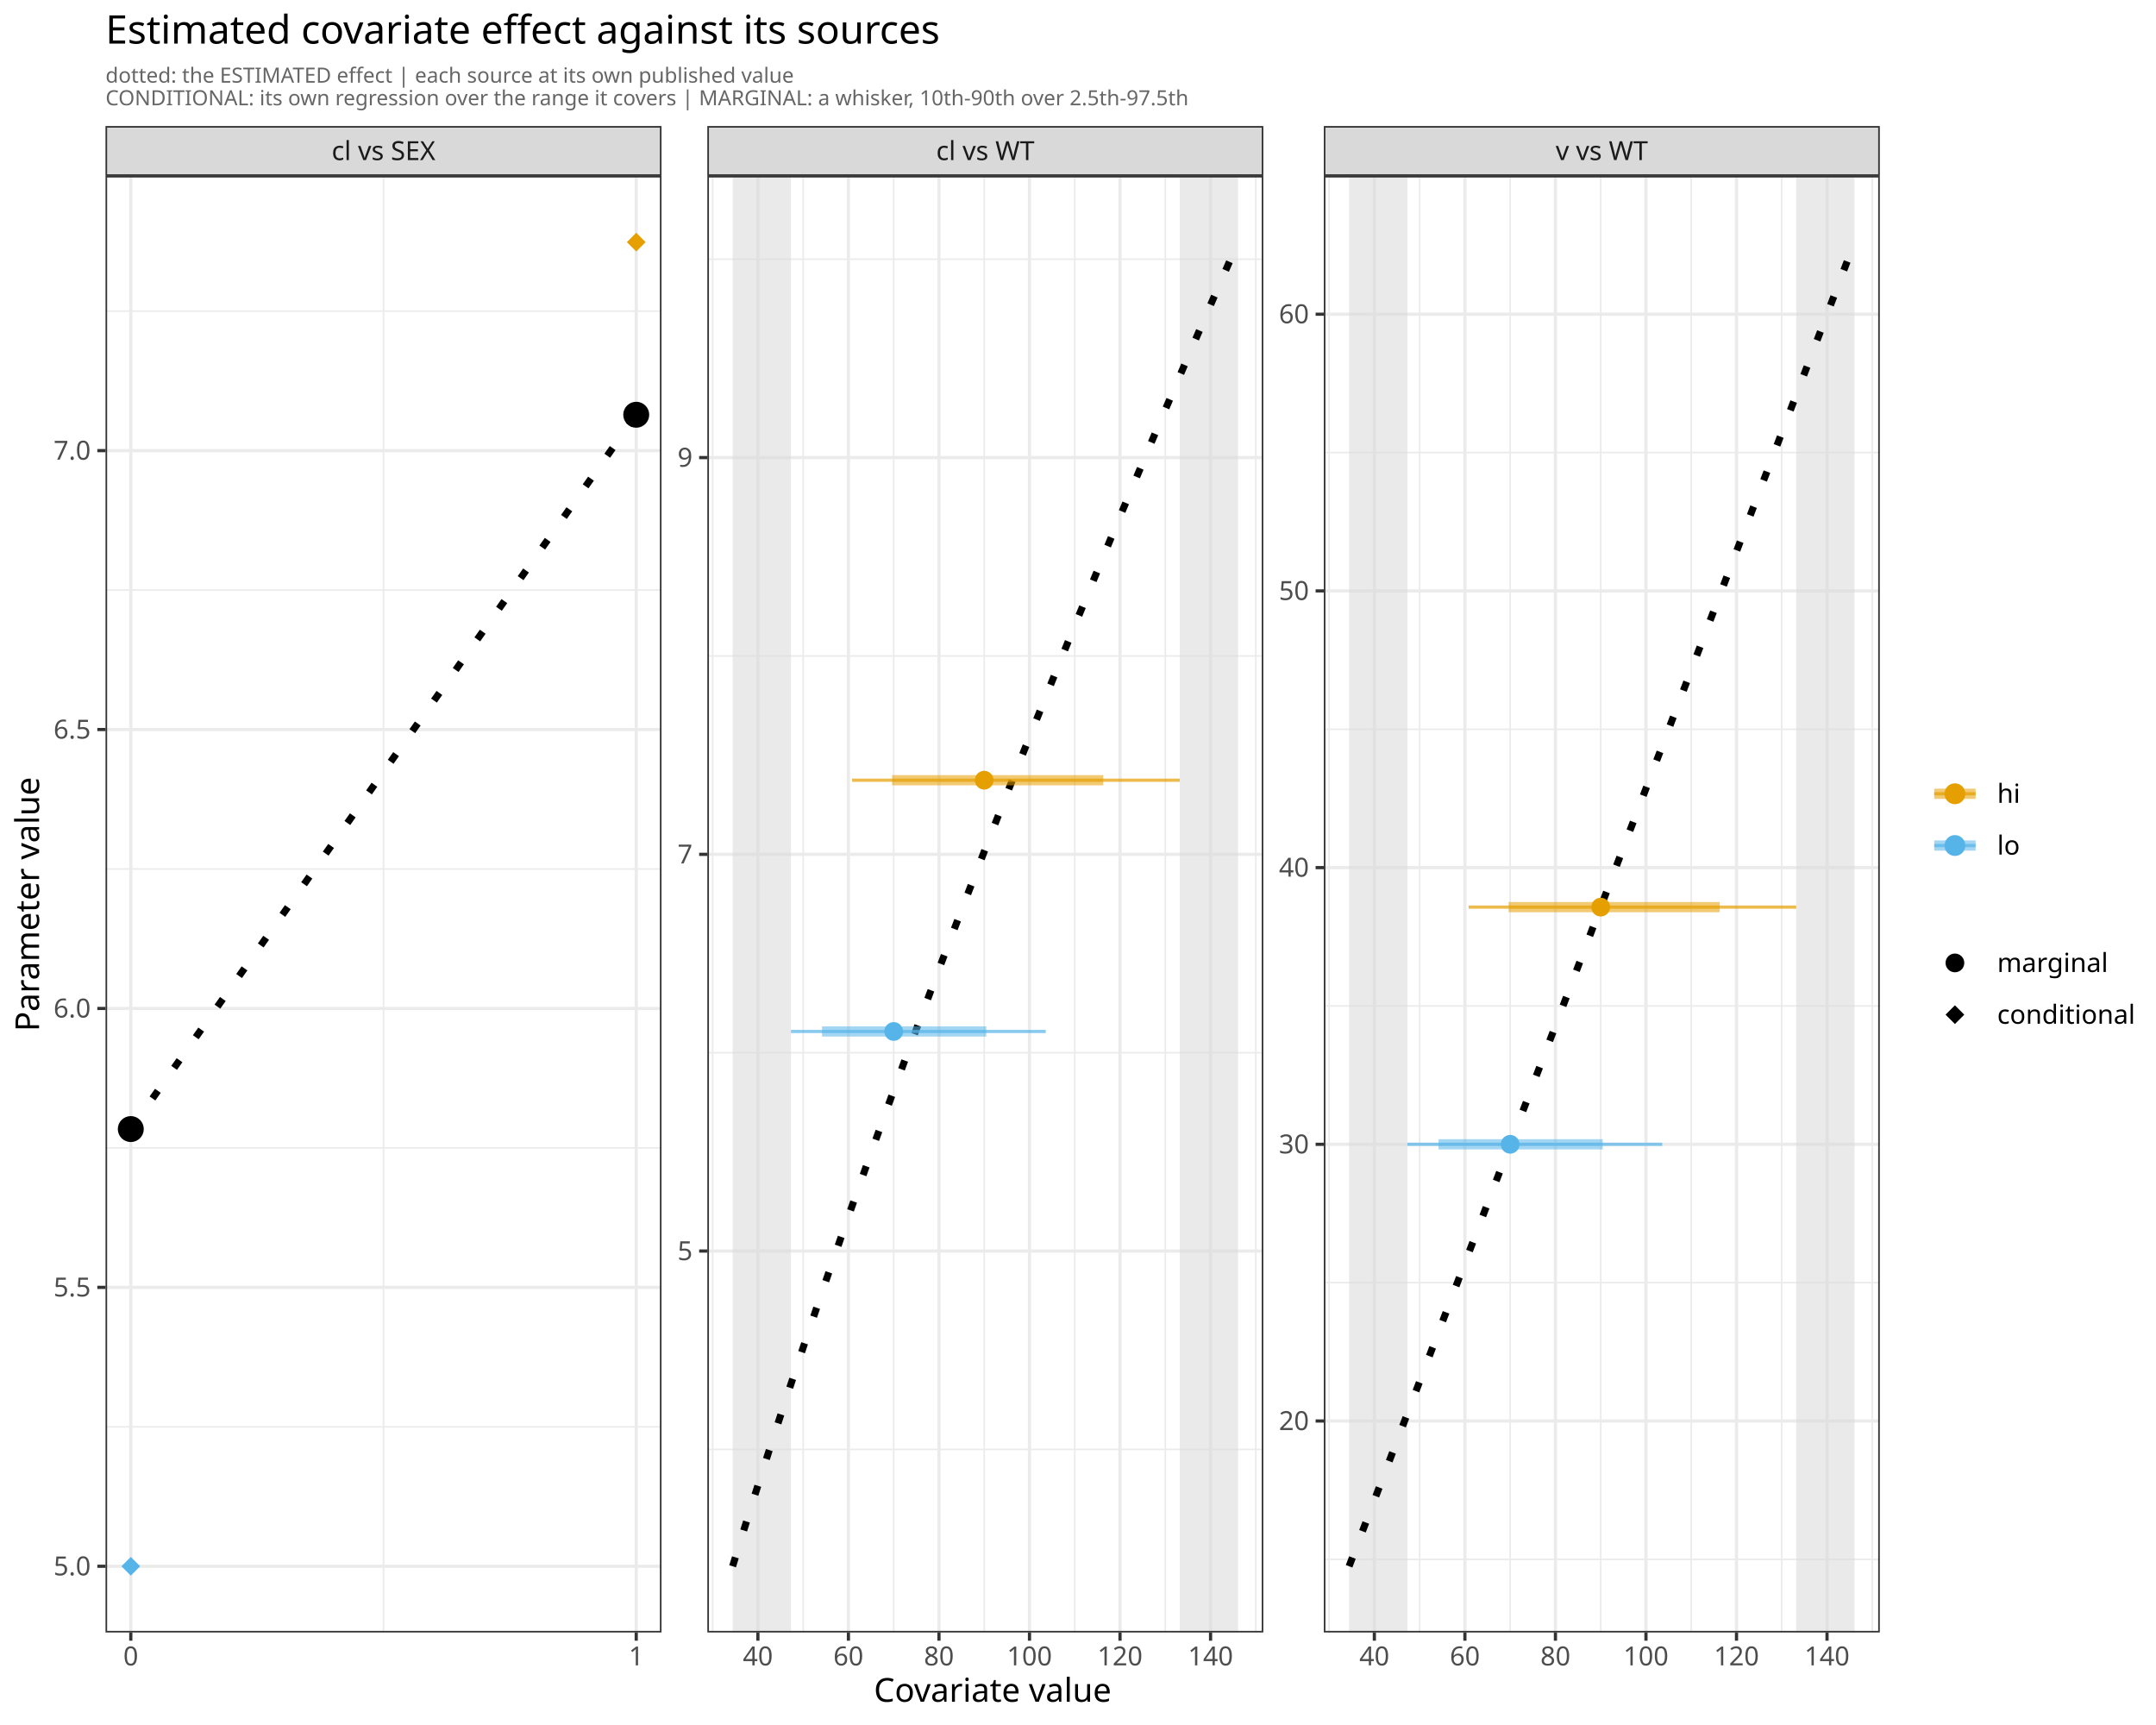
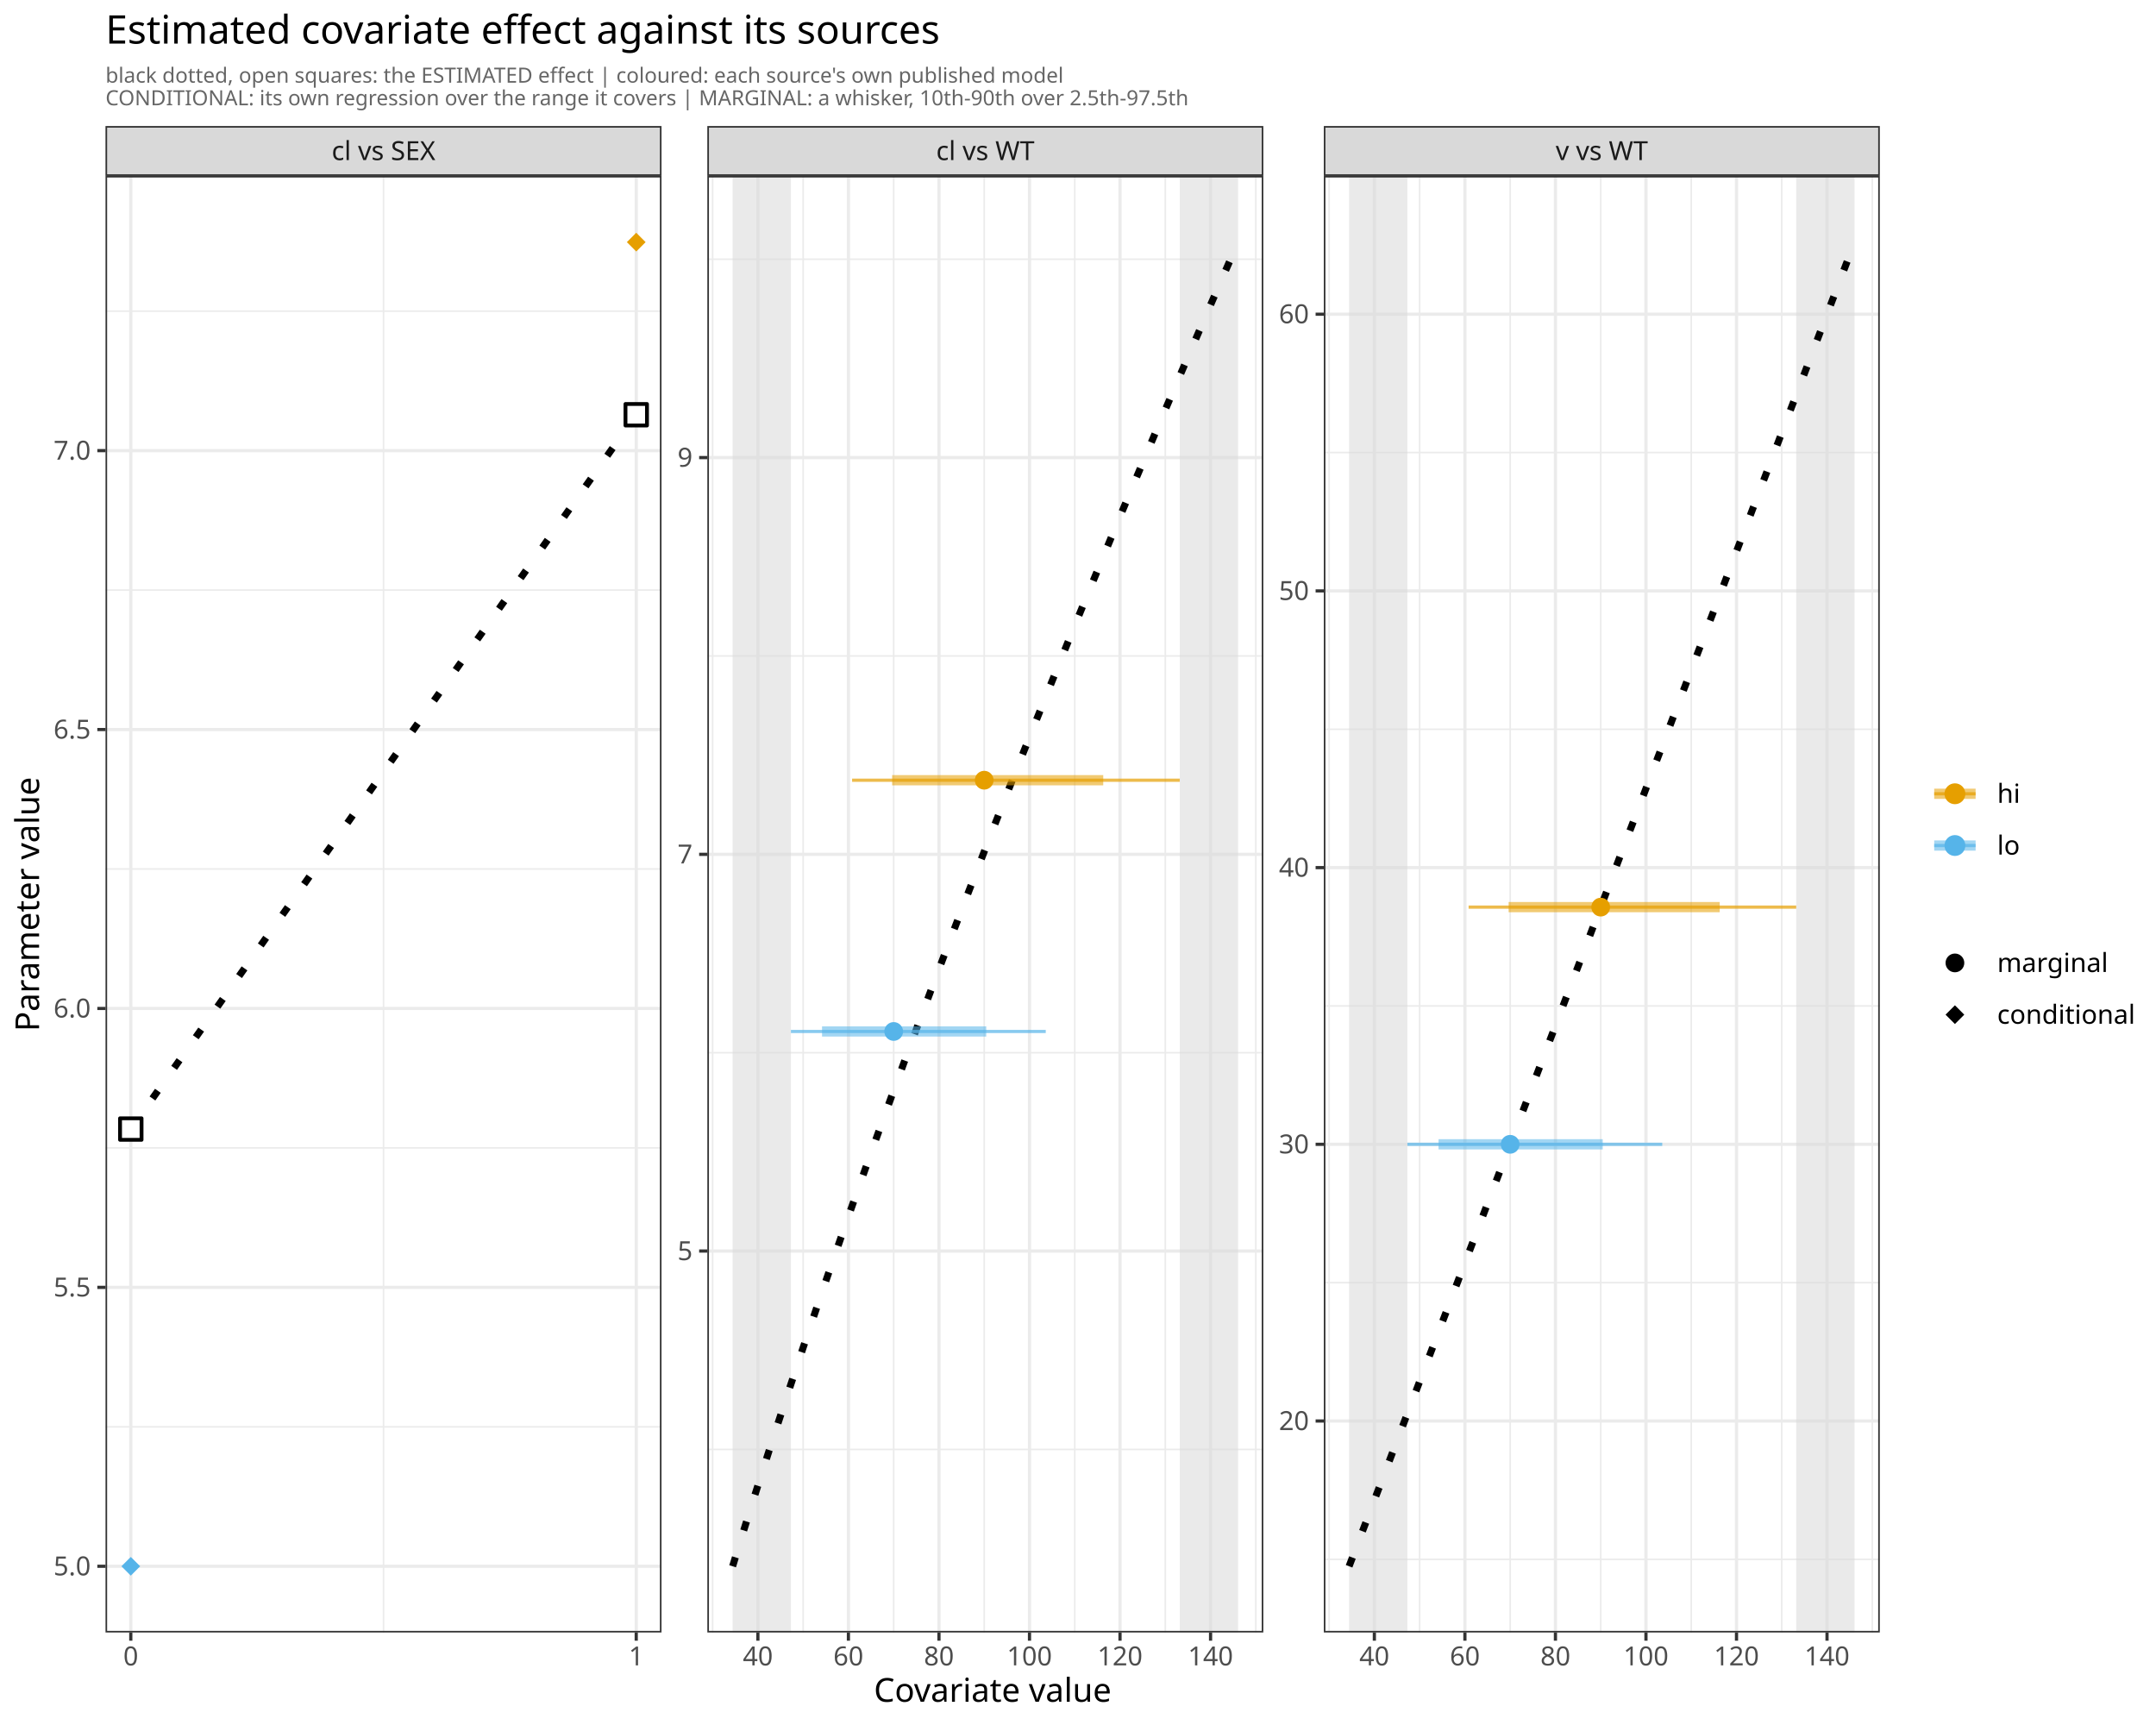
<svg xmlns="http://www.w3.org/2000/svg" class="svglite" data-engine-version="2.0" width="720.00pt" height="576.00pt" viewBox="0 0 720.00 576.00">
  <defs>
    <style type="text/css">
    .svglite line, .svglite polyline, .svglite polygon, .svglite path, .svglite rect, .svglite circle {
      fill: none;
      stroke: #000000;
      stroke-linecap: round;
      stroke-linejoin: round;
      stroke-miterlimit: 10.00;
    }
  </style>
  </defs>
  <rect width="100%" height="100%" style="stroke: none; fill: #FFFFFF;" />
  <defs>
    <clipPath id="cpMC4wMHw3MjAuMDB8MC4wMHw1NzYuMDA=">
      <rect x="0.00" y="0.00" width="720.00" height="576.00" />
    </clipPath>
  </defs>
  <g clip-path="url(#cpMC4wMHw3MjAuMDB8MC4wMHw1NzYuMDA=)">
    <rect x="0.00" y="0.00" width="720.00" height="576.00" style="stroke-width: 1.07; stroke: #FFFFFF; fill: #FFFFFF;" />
  </g>
  <defs>
    <clipPath id="cpMzUuMjR8MjIwLjkxfDU4Ljc0fDU0NS4xMQ==">
      <rect x="35.24" y="58.74" width="185.67" height="486.37" />
    </clipPath>
  </defs>
  <g clip-path="url(#cpMzUuMjR8MjIwLjkxfDU4Ljc0fDU0NS4xMQ==)">
    <rect x="35.24" y="58.74" width="185.67" height="486.37" style="stroke-width: 1.07; stroke: none; fill: #FFFFFF;" />
    <polyline points="35.24,476.44 220.91,476.44 " style="stroke-width: 0.53; stroke: #EBEBEB; stroke-linecap: butt;" />
    <polyline points="35.24,383.30 220.91,383.30 " style="stroke-width: 0.53; stroke: #EBEBEB; stroke-linecap: butt;" />
    <polyline points="35.24,290.17 220.91,290.17 " style="stroke-width: 0.53; stroke: #EBEBEB; stroke-linecap: butt;" />
    <polyline points="35.24,197.03 220.91,197.03 " style="stroke-width: 0.53; stroke: #EBEBEB; stroke-linecap: butt;" />
    <polyline points="35.24,103.90 220.91,103.90 " style="stroke-width: 0.53; stroke: #EBEBEB; stroke-linecap: butt;" />
    <polyline points="128.08,545.11 128.08,58.74 " style="stroke-width: 0.53; stroke: #EBEBEB; stroke-linecap: butt;" />
    <polyline points="35.24,523.00 220.91,523.00 " style="stroke-width: 1.07; stroke: #EBEBEB; stroke-linecap: butt;" />
    <polyline points="35.24,429.87 220.91,429.87 " style="stroke-width: 1.07; stroke: #EBEBEB; stroke-linecap: butt;" />
    <polyline points="35.24,336.74 220.91,336.74 " style="stroke-width: 1.07; stroke: #EBEBEB; stroke-linecap: butt;" />
    <polyline points="35.24,243.60 220.91,243.60 " style="stroke-width: 1.07; stroke: #EBEBEB; stroke-linecap: butt;" />
    <polyline points="35.24,150.47 220.91,150.47 " style="stroke-width: 1.07; stroke: #EBEBEB; stroke-linecap: butt;" />
    <polyline points="43.68,545.11 43.68,58.74 " style="stroke-width: 1.07; stroke: #EBEBEB; stroke-linecap: butt;" />
    <polyline points="212.47,545.11 212.47,58.74 " style="stroke-width: 1.07; stroke: #EBEBEB; stroke-linecap: butt;" />
    <polyline points="43.68,377.01 212.47,138.49 " style="stroke-width: 2.35; stroke-dasharray: 3.13,9.39; stroke-linecap: butt;" />
-     <circle cx="43.68" cy="377.01" r="3.98" style="stroke-width: 0.71; fill: #000000;" />
-     <circle cx="212.47" cy="138.49" r="3.98" style="stroke-width: 0.71; fill: #000000;" />
+     <rect x="40.09" y="373.42" width="7.18" height="7.18" style="stroke-width: 1.28; fill: #FFFFFF;" />
+     <rect x="208.88" y="134.90" width="7.18" height="7.18" style="stroke-width: 1.28; fill: #FFFFFF;" />
    <polygon points="209.34,80.85 212.47,77.72 215.60,80.85 212.47,83.98 " style="stroke-width: 0.71; stroke: none; fill: #E69F00;" />
    <polygon points="40.55,523.00 43.68,519.88 46.81,523.00 43.68,526.13 " style="stroke-width: 0.71; stroke: none; fill: #56B4E9;" />
    <rect x="35.24" y="58.74" width="185.67" height="486.37" style="stroke-width: 1.07; stroke: #333333;" />
  </g>
  <g clip-path="url(#cpMC4wMHw3MjAuMDB8MC4wMHw1NzYuMDA=)">
</g>
  <defs>
    <clipPath id="cpMjM2LjIyfDQyMS44OXw1OC43NHw1NDUuMTE=">
      <rect x="236.22" y="58.74" width="185.67" height="486.37" />
    </clipPath>
  </defs>
  <g clip-path="url(#cpMjM2LjIyfDQyMS44OXw1OC43NHw1NDUuMTE=)">
    <rect x="236.22" y="58.74" width="185.67" height="486.37" style="stroke-width: 1.07; stroke: none; fill: #FFFFFF;" />
    <polyline points="236.22,483.98 421.89,483.98 " style="stroke-width: 0.53; stroke: #EBEBEB; stroke-linecap: butt;" />
    <polyline points="236.22,351.51 421.89,351.51 " style="stroke-width: 0.53; stroke: #EBEBEB; stroke-linecap: butt;" />
    <polyline points="236.22,219.03 421.89,219.03 " style="stroke-width: 0.53; stroke: #EBEBEB; stroke-linecap: butt;" />
    <polyline points="236.22,86.56 421.89,86.56 " style="stroke-width: 0.53; stroke: #EBEBEB; stroke-linecap: butt;" />
    <polyline points="237.98,545.11 237.98,58.74 " style="stroke-width: 0.53; stroke: #EBEBEB; stroke-linecap: butt;" />
    <polyline points="268.22,545.11 268.22,58.74 " style="stroke-width: 0.53; stroke: #EBEBEB; stroke-linecap: butt;" />
    <polyline points="298.45,545.11 298.45,58.74 " style="stroke-width: 0.53; stroke: #EBEBEB; stroke-linecap: butt;" />
    <polyline points="328.68,545.11 328.68,58.74 " style="stroke-width: 0.53; stroke: #EBEBEB; stroke-linecap: butt;" />
    <polyline points="358.92,545.11 358.92,58.74 " style="stroke-width: 0.53; stroke: #EBEBEB; stroke-linecap: butt;" />
    <polyline points="389.15,545.11 389.15,58.74 " style="stroke-width: 0.53; stroke: #EBEBEB; stroke-linecap: butt;" />
    <polyline points="419.38,545.11 419.38,58.74 " style="stroke-width: 0.53; stroke: #EBEBEB; stroke-linecap: butt;" />
    <polyline points="236.22,417.74 421.89,417.74 " style="stroke-width: 1.07; stroke: #EBEBEB; stroke-linecap: butt;" />
    <polyline points="236.22,285.27 421.89,285.27 " style="stroke-width: 1.07; stroke: #EBEBEB; stroke-linecap: butt;" />
    <polyline points="236.22,152.80 421.89,152.80 " style="stroke-width: 1.07; stroke: #EBEBEB; stroke-linecap: butt;" />
    <polyline points="253.10,545.11 253.10,58.74 " style="stroke-width: 1.07; stroke: #EBEBEB; stroke-linecap: butt;" />
    <polyline points="283.33,545.11 283.33,58.74 " style="stroke-width: 1.07; stroke: #EBEBEB; stroke-linecap: butt;" />
    <polyline points="313.57,545.11 313.57,58.74 " style="stroke-width: 1.07; stroke: #EBEBEB; stroke-linecap: butt;" />
    <polyline points="343.80,545.11 343.80,58.74 " style="stroke-width: 1.07; stroke: #EBEBEB; stroke-linecap: butt;" />
    <polyline points="374.03,545.11 374.03,58.74 " style="stroke-width: 1.07; stroke: #EBEBEB; stroke-linecap: butt;" />
    <polyline points="404.27,545.11 404.27,58.74 " style="stroke-width: 1.07; stroke: #EBEBEB; stroke-linecap: butt;" />
    <rect x="244.66" y="58.74" width="19.48" height="486.37" style="stroke-width: 1.07; stroke: none; stroke-linecap: butt; stroke-linejoin: miter; fill: #D9D9D9; fill-opacity: 0.55;" />
    <rect x="393.98" y="58.74" width="19.48" height="486.37" style="stroke-width: 1.07; stroke: none; stroke-linecap: butt; stroke-linejoin: miter; fill: #D9D9D9; fill-opacity: 0.55;" />
    <polyline points="244.66,523.00 246.08,518.40 247.49,513.83 248.91,509.28 250.33,504.77 251.75,500.28 253.17,495.82 254.59,491.38 256.01,486.97 257.42,482.59 258.84,478.23 260.26,473.89 261.68,469.57 263.10,465.28 264.52,461.01 265.93,456.76 267.35,452.53 268.77,448.32 270.19,444.13 271.61,439.96 273.03,435.80 274.45,431.67 275.86,427.55 277.28,423.45 278.70,419.37 280.12,415.31 281.54,411.26 282.96,407.23 284.37,403.21 285.79,399.21 287.21,395.22 288.63,391.25 290.05,387.29 291.47,383.35 292.88,379.42 294.30,375.51 295.72,371.61 297.14,367.72 298.56,363.85 299.98,359.99 301.40,356.14 302.81,352.30 304.23,348.48 305.65,344.67 307.07,340.87 308.49,337.08 309.91,333.31 311.32,329.54 312.74,325.79 314.16,322.05 315.58,318.31 317.00,314.59 318.42,310.88 319.84,307.18 321.25,303.49 322.67,299.82 324.09,296.15 325.51,292.49 326.93,288.84 328.35,285.20 329.76,281.57 331.18,277.95 332.60,274.33 334.02,270.73 335.44,267.14 336.86,263.55 338.28,259.98 339.69,256.41 341.11,252.85 342.53,249.30 343.95,245.76 345.37,242.23 346.79,238.70 348.20,235.19 349.62,231.68 351.04,228.17 352.46,224.68 353.88,221.20 355.30,217.72 356.71,214.25 358.13,210.78 359.55,207.33 360.97,203.88 362.39,200.44 363.81,197.01 365.23,193.58 366.64,190.16 368.06,186.75 369.48,183.34 370.90,179.94 372.32,176.55 373.74,173.17 375.15,169.79 376.57,166.41 377.99,163.05 379.41,159.69 380.83,156.34 382.25,152.99 383.67,149.65 385.08,146.32 386.50,142.99 387.92,139.67 389.34,136.35 390.76,133.04 392.18,129.74 393.59,126.44 395.01,123.15 396.43,119.86 397.85,116.58 399.27,113.30 400.69,110.03 402.11,106.77 403.52,103.51 404.94,100.26 406.36,97.01 407.78,93.77 409.20,90.53 410.62,87.30 412.03,84.07 413.45,80.85 " style="stroke-width: 2.35; stroke-dasharray: 3.13,9.39; stroke-linecap: butt;" />
    <line x1="284.56" y1="260.52" x2="393.98" y2="260.52" style="stroke-width: 1.07; stroke: #E69F00; stroke-opacity: 0.70; stroke-linecap: butt;" />
    <line x1="264.13" y1="344.42" x2="349.23" y2="344.42" style="stroke-width: 1.07; stroke: #56B4E9; stroke-opacity: 0.70; stroke-linecap: butt;" />
    <line x1="297.92" y1="260.52" x2="368.43" y2="260.52" style="stroke-width: 3.41; stroke: #E69F00; stroke-opacity: 0.55; stroke-linecap: butt;" />
    <line x1="274.52" y1="344.42" x2="329.36" y2="344.42" style="stroke-width: 3.41; stroke: #56B4E9; stroke-opacity: 0.55; stroke-linecap: butt;" />
    <circle cx="328.68" cy="260.52" r="3.13" style="stroke-width: 0.71; stroke: none; fill: #E69F00;" />
    <circle cx="298.45" cy="344.42" r="3.13" style="stroke-width: 0.71; stroke: none; fill: #56B4E9;" />
    <rect x="236.22" y="58.74" width="185.67" height="486.37" style="stroke-width: 1.07; stroke: #333333;" />
  </g>
  <g clip-path="url(#cpMC4wMHw3MjAuMDB8MC4wMHw1NzYuMDA=)">
</g>
  <defs>
    <clipPath id="cpNDQyLjA5fDYyNy43N3w1OC43NHw1NDUuMTE=">
      <rect x="442.09" y="58.74" width="185.67" height="486.37" />
    </clipPath>
  </defs>
  <g clip-path="url(#cpNDQyLjA5fDYyNy43N3w1OC43NHw1NDUuMTE=)">
    <rect x="442.09" y="58.74" width="185.67" height="486.37" style="stroke-width: 1.07; stroke: none; fill: #FFFFFF;" />
    <polyline points="442.09,520.69 627.77,520.69 " style="stroke-width: 0.53; stroke: #EBEBEB; stroke-linecap: butt;" />
    <polyline points="442.09,428.30 627.77,428.30 " style="stroke-width: 0.53; stroke: #EBEBEB; stroke-linecap: butt;" />
    <polyline points="442.09,335.90 627.77,335.90 " style="stroke-width: 0.53; stroke: #EBEBEB; stroke-linecap: butt;" />
    <polyline points="442.09,243.51 627.77,243.51 " style="stroke-width: 0.53; stroke: #EBEBEB; stroke-linecap: butt;" />
    <polyline points="442.09,151.11 627.77,151.11 " style="stroke-width: 0.53; stroke: #EBEBEB; stroke-linecap: butt;" />
    <polyline points="443.86,545.11 443.86,58.74 " style="stroke-width: 0.53; stroke: #EBEBEB; stroke-linecap: butt;" />
    <polyline points="474.09,545.11 474.09,58.74 " style="stroke-width: 0.53; stroke: #EBEBEB; stroke-linecap: butt;" />
    <polyline points="504.32,545.11 504.32,58.74 " style="stroke-width: 0.53; stroke: #EBEBEB; stroke-linecap: butt;" />
    <polyline points="534.56,545.11 534.56,58.74 " style="stroke-width: 0.53; stroke: #EBEBEB; stroke-linecap: butt;" />
    <polyline points="564.79,545.11 564.79,58.74 " style="stroke-width: 0.53; stroke: #EBEBEB; stroke-linecap: butt;" />
    <polyline points="595.02,545.11 595.02,58.74 " style="stroke-width: 0.53; stroke: #EBEBEB; stroke-linecap: butt;" />
    <polyline points="625.26,545.11 625.26,58.74 " style="stroke-width: 0.53; stroke: #EBEBEB; stroke-linecap: butt;" />
    <polyline points="442.09,474.49 627.77,474.49 " style="stroke-width: 1.07; stroke: #EBEBEB; stroke-linecap: butt;" />
    <polyline points="442.09,382.10 627.77,382.10 " style="stroke-width: 1.07; stroke: #EBEBEB; stroke-linecap: butt;" />
    <polyline points="442.09,289.71 627.77,289.71 " style="stroke-width: 1.07; stroke: #EBEBEB; stroke-linecap: butt;" />
    <polyline points="442.09,197.31 627.77,197.31 " style="stroke-width: 1.07; stroke: #EBEBEB; stroke-linecap: butt;" />
    <polyline points="442.09,104.92 627.77,104.92 " style="stroke-width: 1.07; stroke: #EBEBEB; stroke-linecap: butt;" />
    <polyline points="458.97,545.11 458.97,58.74 " style="stroke-width: 1.07; stroke: #EBEBEB; stroke-linecap: butt;" />
    <polyline points="489.21,545.11 489.21,58.74 " style="stroke-width: 1.07; stroke: #EBEBEB; stroke-linecap: butt;" />
    <polyline points="519.44,545.11 519.44,58.74 " style="stroke-width: 1.07; stroke: #EBEBEB; stroke-linecap: butt;" />
    <polyline points="549.67,545.11 549.67,58.74 " style="stroke-width: 1.07; stroke: #EBEBEB; stroke-linecap: butt;" />
    <polyline points="579.91,545.11 579.91,58.74 " style="stroke-width: 1.07; stroke: #EBEBEB; stroke-linecap: butt;" />
    <polyline points="610.14,545.11 610.14,58.74 " style="stroke-width: 1.07; stroke: #EBEBEB; stroke-linecap: butt;" />
    <rect x="450.53" y="58.74" width="19.48" height="486.37" style="stroke-width: 1.07; stroke: none; stroke-linecap: butt; stroke-linejoin: miter; fill: #D9D9D9; fill-opacity: 0.55;" />
    <rect x="599.85" y="58.74" width="19.48" height="486.37" style="stroke-width: 1.07; stroke: none; stroke-linecap: butt; stroke-linejoin: miter; fill: #D9D9D9; fill-opacity: 0.55;" />
    <polyline points="450.53,523.00 451.95,519.29 453.37,515.57 454.79,511.86 456.21,508.14 457.62,504.43 459.04,500.71 460.46,497.00 461.88,493.28 463.30,489.56 464.72,485.85 466.14,482.13 467.55,478.42 468.97,474.70 470.39,470.99 471.81,467.27 473.23,463.56 474.65,459.84 476.06,456.12 477.48,452.41 478.90,448.69 480.32,444.98 481.74,441.26 483.16,437.55 484.58,433.83 485.99,430.12 487.41,426.40 488.83,422.68 490.25,418.97 491.67,415.25 493.09,411.54 494.50,407.82 495.92,404.11 497.34,400.39 498.76,396.68 500.18,392.96 501.60,389.24 503.01,385.53 504.43,381.81 505.85,378.10 507.27,374.38 508.69,370.67 510.11,366.95 511.53,363.24 512.94,359.52 514.36,355.80 515.78,352.09 517.20,348.37 518.62,344.66 520.04,340.94 521.45,337.23 522.87,333.51 524.29,329.79 525.71,326.08 527.13,322.36 528.55,318.65 529.97,314.93 531.38,311.22 532.80,307.50 534.22,303.79 535.64,300.07 537.06,296.35 538.48,292.64 539.89,288.92 541.31,285.21 542.73,281.49 544.15,277.78 545.57,274.06 546.99,270.35 548.41,266.63 549.82,262.91 551.24,259.20 552.66,255.48 554.08,251.77 555.50,248.05 556.92,244.34 558.33,240.62 559.75,236.91 561.17,233.19 562.59,229.47 564.01,225.76 565.43,222.04 566.84,218.33 568.26,214.61 569.68,210.90 571.10,207.18 572.52,203.47 573.94,199.75 575.36,196.03 576.77,192.32 578.19,188.60 579.61,184.89 581.03,181.17 582.45,177.46 583.87,173.74 585.28,170.03 586.70,166.31 588.12,162.59 589.54,158.88 590.96,155.16 592.38,151.45 593.80,147.73 595.21,144.02 596.63,140.30 598.05,136.58 599.47,132.87 600.89,129.15 602.31,125.44 603.72,121.72 605.14,118.01 606.56,114.29 607.98,110.58 609.40,106.86 610.82,103.14 612.24,99.43 613.65,95.71 615.07,92.00 616.49,88.28 617.91,84.57 619.33,80.85 " style="stroke-width: 2.35; stroke-dasharray: 3.13,9.39; stroke-linecap: butt;" />
    <line x1="490.44" y1="302.90" x2="599.85" y2="302.90" style="stroke-width: 1.07; stroke: #E69F00; stroke-opacity: 0.70; stroke-linecap: butt;" />
    <line x1="470.01" y1="382.10" x2="555.11" y2="382.10" style="stroke-width: 1.07; stroke: #56B4E9; stroke-opacity: 0.70; stroke-linecap: butt;" />
    <line x1="503.80" y1="302.90" x2="574.30" y2="302.90" style="stroke-width: 3.41; stroke: #E69F00; stroke-opacity: 0.55; stroke-linecap: butt;" />
    <line x1="480.40" y1="382.10" x2="535.24" y2="382.10" style="stroke-width: 3.41; stroke: #56B4E9; stroke-opacity: 0.55; stroke-linecap: butt;" />
    <circle cx="534.56" cy="302.90" r="3.13" style="stroke-width: 0.71; stroke: none; fill: #E69F00;" />
    <circle cx="504.32" cy="382.10" r="3.13" style="stroke-width: 0.71; stroke: none; fill: #56B4E9;" />
    <rect x="442.09" y="58.74" width="185.67" height="486.37" style="stroke-width: 1.07; stroke: #333333;" />
  </g>
  <g clip-path="url(#cpMC4wMHw3MjAuMDB8MC4wMHw1NzYuMDA=)">
</g>
  <defs>
    <clipPath id="cpMzUuMjR8MjIwLjkxfDQyLjA5fDU4Ljc0">
      <rect x="35.24" y="42.09" width="185.67" height="16.65" />
    </clipPath>
  </defs>
  <g clip-path="url(#cpMzUuMjR8MjIwLjkxfDQyLjA5fDU4Ljc0)">
    <rect x="35.24" y="42.09" width="185.67" height="16.65" style="stroke-width: 1.07; stroke: #333333; fill: #D9D9D9;" />
    <text x="128.08" y="53.45" text-anchor="middle" style="font-size: 8.80px; fill: #1A1A1A; font-family: sans;" textLength="42.56px" lengthAdjust="spacingAndGlyphs">cl  vs  SEX</text>
  </g>
  <g clip-path="url(#cpMC4wMHw3MjAuMDB8MC4wMHw1NzYuMDA=)">
</g>
  <defs>
    <clipPath id="cpMjM2LjIyfDQyMS44OXw0Mi4wOXw1OC43NA==">
      <rect x="236.22" y="42.09" width="185.67" height="16.65" />
    </clipPath>
  </defs>
  <g clip-path="url(#cpMjM2LjIyfDQyMS44OXw0Mi4wOXw1OC43NA==)">
    <rect x="236.22" y="42.09" width="185.67" height="16.65" style="stroke-width: 1.07; stroke: #333333; fill: #D9D9D9;" />
    <text x="329.06" y="53.45" text-anchor="middle" style="font-size: 8.80px; fill: #1A1A1A; font-family: sans;" textLength="38.62px" lengthAdjust="spacingAndGlyphs">cl  vs  WT</text>
  </g>
  <g clip-path="url(#cpMC4wMHw3MjAuMDB8MC4wMHw1NzYuMDA=)">
</g>
  <defs>
    <clipPath id="cpNDQyLjA5fDYyNy43N3w0Mi4wOXw1OC43NA==">
      <rect x="442.09" y="42.09" width="185.67" height="16.65" />
    </clipPath>
  </defs>
  <g clip-path="url(#cpNDQyLjA5fDYyNy43N3w0Mi4wOXw1OC43NA==)">
    <rect x="442.09" y="42.09" width="185.67" height="16.65" style="stroke-width: 1.07; stroke: #333333; fill: #D9D9D9;" />
    <text x="534.93" y="53.45" text-anchor="middle" style="font-size: 8.80px; fill: #1A1A1A; font-family: sans;" textLength="36.67px" lengthAdjust="spacingAndGlyphs">v  vs  WT</text>
  </g>
  <g clip-path="url(#cpMC4wMHw3MjAuMDB8MC4wMHw1NzYuMDA=)">
    <polyline points="43.68,547.85 43.68,545.11 " style="stroke-width: 1.07; stroke: #333333; stroke-linecap: butt;" />
    <polyline points="212.47,547.85 212.47,545.11 " style="stroke-width: 1.07; stroke: #333333; stroke-linecap: butt;" />
    <text x="43.68" y="556.10" text-anchor="middle" style="font-size: 8.80px; fill: #4D4D4D; font-family: sans;" textLength="4.89px" lengthAdjust="spacingAndGlyphs">0</text>
    <text x="212.47" y="556.10" text-anchor="middle" style="font-size: 8.80px; fill: #4D4D4D; font-family: sans;" textLength="4.89px" lengthAdjust="spacingAndGlyphs">1</text>
    <polyline points="253.10,547.85 253.10,545.11 " style="stroke-width: 1.07; stroke: #333333; stroke-linecap: butt;" />
    <polyline points="283.33,547.85 283.33,545.11 " style="stroke-width: 1.07; stroke: #333333; stroke-linecap: butt;" />
    <polyline points="313.57,547.85 313.57,545.11 " style="stroke-width: 1.07; stroke: #333333; stroke-linecap: butt;" />
    <polyline points="343.80,547.85 343.80,545.11 " style="stroke-width: 1.07; stroke: #333333; stroke-linecap: butt;" />
    <polyline points="374.03,547.85 374.03,545.11 " style="stroke-width: 1.07; stroke: #333333; stroke-linecap: butt;" />
    <polyline points="404.27,547.85 404.27,545.11 " style="stroke-width: 1.07; stroke: #333333; stroke-linecap: butt;" />
    <text x="253.10" y="556.10" text-anchor="middle" style="font-size: 8.80px; fill: #4D4D4D; font-family: sans;" textLength="9.79px" lengthAdjust="spacingAndGlyphs">40</text>
    <text x="283.33" y="556.10" text-anchor="middle" style="font-size: 8.80px; fill: #4D4D4D; font-family: sans;" textLength="9.79px" lengthAdjust="spacingAndGlyphs">60</text>
    <text x="313.57" y="556.10" text-anchor="middle" style="font-size: 8.80px; fill: #4D4D4D; font-family: sans;" textLength="9.79px" lengthAdjust="spacingAndGlyphs">80</text>
    <text x="343.80" y="556.10" text-anchor="middle" style="font-size: 8.80px; fill: #4D4D4D; font-family: sans;" textLength="14.68px" lengthAdjust="spacingAndGlyphs">100</text>
    <text x="374.03" y="556.10" text-anchor="middle" style="font-size: 8.80px; fill: #4D4D4D; font-family: sans;" textLength="14.68px" lengthAdjust="spacingAndGlyphs">120</text>
    <text x="404.27" y="556.10" text-anchor="middle" style="font-size: 8.80px; fill: #4D4D4D; font-family: sans;" textLength="14.68px" lengthAdjust="spacingAndGlyphs">140</text>
    <polyline points="458.97,547.85 458.97,545.11 " style="stroke-width: 1.07; stroke: #333333; stroke-linecap: butt;" />
    <polyline points="489.21,547.85 489.21,545.11 " style="stroke-width: 1.07; stroke: #333333; stroke-linecap: butt;" />
    <polyline points="519.44,547.85 519.44,545.11 " style="stroke-width: 1.07; stroke: #333333; stroke-linecap: butt;" />
    <polyline points="549.67,547.85 549.67,545.11 " style="stroke-width: 1.07; stroke: #333333; stroke-linecap: butt;" />
    <polyline points="579.91,547.85 579.91,545.11 " style="stroke-width: 1.07; stroke: #333333; stroke-linecap: butt;" />
    <polyline points="610.14,547.85 610.14,545.11 " style="stroke-width: 1.07; stroke: #333333; stroke-linecap: butt;" />
    <text x="458.97" y="556.10" text-anchor="middle" style="font-size: 8.80px; fill: #4D4D4D; font-family: sans;" textLength="9.79px" lengthAdjust="spacingAndGlyphs">40</text>
    <text x="489.21" y="556.10" text-anchor="middle" style="font-size: 8.80px; fill: #4D4D4D; font-family: sans;" textLength="9.79px" lengthAdjust="spacingAndGlyphs">60</text>
    <text x="519.44" y="556.10" text-anchor="middle" style="font-size: 8.80px; fill: #4D4D4D; font-family: sans;" textLength="9.79px" lengthAdjust="spacingAndGlyphs">80</text>
    <text x="549.67" y="556.10" text-anchor="middle" style="font-size: 8.80px; fill: #4D4D4D; font-family: sans;" textLength="14.68px" lengthAdjust="spacingAndGlyphs">100</text>
    <text x="579.91" y="556.10" text-anchor="middle" style="font-size: 8.80px; fill: #4D4D4D; font-family: sans;" textLength="14.68px" lengthAdjust="spacingAndGlyphs">120</text>
    <text x="610.14" y="556.10" text-anchor="middle" style="font-size: 8.80px; fill: #4D4D4D; font-family: sans;" textLength="14.68px" lengthAdjust="spacingAndGlyphs">140</text>
    <text x="437.16" y="477.52" text-anchor="end" style="font-size: 8.80px; fill: #4D4D4D; font-family: sans;" textLength="9.79px" lengthAdjust="spacingAndGlyphs">20</text>
    <text x="437.16" y="385.13" text-anchor="end" style="font-size: 8.80px; fill: #4D4D4D; font-family: sans;" textLength="9.79px" lengthAdjust="spacingAndGlyphs">30</text>
    <text x="437.16" y="292.73" text-anchor="end" style="font-size: 8.80px; fill: #4D4D4D; font-family: sans;" textLength="9.79px" lengthAdjust="spacingAndGlyphs">40</text>
    <text x="437.16" y="200.34" text-anchor="end" style="font-size: 8.80px; fill: #4D4D4D; font-family: sans;" textLength="9.79px" lengthAdjust="spacingAndGlyphs">50</text>
    <text x="437.16" y="107.94" text-anchor="end" style="font-size: 8.80px; fill: #4D4D4D; font-family: sans;" textLength="9.79px" lengthAdjust="spacingAndGlyphs">60</text>
    <polyline points="439.35,474.49 442.09,474.49 " style="stroke-width: 1.07; stroke: #333333; stroke-linecap: butt;" />
    <polyline points="439.35,382.10 442.09,382.10 " style="stroke-width: 1.07; stroke: #333333; stroke-linecap: butt;" />
    <polyline points="439.35,289.71 442.09,289.71 " style="stroke-width: 1.07; stroke: #333333; stroke-linecap: butt;" />
    <polyline points="439.35,197.31 442.09,197.31 " style="stroke-width: 1.07; stroke: #333333; stroke-linecap: butt;" />
    <polyline points="439.35,104.92 442.09,104.92 " style="stroke-width: 1.07; stroke: #333333; stroke-linecap: butt;" />
    <text x="231.29" y="420.77" text-anchor="end" style="font-size: 8.80px; fill: #4D4D4D; font-family: sans;" textLength="4.89px" lengthAdjust="spacingAndGlyphs">5</text>
    <text x="231.29" y="288.30" text-anchor="end" style="font-size: 8.80px; fill: #4D4D4D; font-family: sans;" textLength="4.89px" lengthAdjust="spacingAndGlyphs">7</text>
    <text x="231.29" y="155.83" text-anchor="end" style="font-size: 8.80px; fill: #4D4D4D; font-family: sans;" textLength="4.89px" lengthAdjust="spacingAndGlyphs">9</text>
    <polyline points="233.48,417.74 236.22,417.74 " style="stroke-width: 1.07; stroke: #333333; stroke-linecap: butt;" />
    <polyline points="233.48,285.27 236.22,285.27 " style="stroke-width: 1.07; stroke: #333333; stroke-linecap: butt;" />
    <polyline points="233.48,152.80 236.22,152.80 " style="stroke-width: 1.07; stroke: #333333; stroke-linecap: butt;" />
    <text x="30.31" y="526.03" text-anchor="end" style="font-size: 8.80px; fill: #4D4D4D; font-family: sans;" textLength="12.23px" lengthAdjust="spacingAndGlyphs">5.0</text>
    <text x="30.31" y="432.90" text-anchor="end" style="font-size: 8.80px; fill: #4D4D4D; font-family: sans;" textLength="12.23px" lengthAdjust="spacingAndGlyphs">5.5</text>
    <text x="30.31" y="339.76" text-anchor="end" style="font-size: 8.80px; fill: #4D4D4D; font-family: sans;" textLength="12.23px" lengthAdjust="spacingAndGlyphs">6.0</text>
    <text x="30.31" y="246.63" text-anchor="end" style="font-size: 8.80px; fill: #4D4D4D; font-family: sans;" textLength="12.23px" lengthAdjust="spacingAndGlyphs">6.5</text>
    <text x="30.31" y="153.49" text-anchor="end" style="font-size: 8.80px; fill: #4D4D4D; font-family: sans;" textLength="12.23px" lengthAdjust="spacingAndGlyphs">7.0</text>
    <polyline points="32.50,523.00 35.24,523.00 " style="stroke-width: 1.07; stroke: #333333; stroke-linecap: butt;" />
    <polyline points="32.50,429.87 35.24,429.87 " style="stroke-width: 1.07; stroke: #333333; stroke-linecap: butt;" />
    <polyline points="32.50,336.74 35.24,336.74 " style="stroke-width: 1.07; stroke: #333333; stroke-linecap: butt;" />
    <polyline points="32.50,243.60 35.24,243.60 " style="stroke-width: 1.07; stroke: #333333; stroke-linecap: butt;" />
    <polyline points="32.50,150.47 35.24,150.47 " style="stroke-width: 1.07; stroke: #333333; stroke-linecap: butt;" />
    <text x="331.50" y="568.24" text-anchor="middle" style="font-size: 11.00px; font-family: sans;" textLength="76.44px" lengthAdjust="spacingAndGlyphs">Covariate value</text>
    <text transform="translate(13.05,301.93) rotate(-90)" text-anchor="middle" style="font-size: 11.00px; font-family: sans;" textLength="80.72px" lengthAdjust="spacingAndGlyphs">Parameter value</text>
    <rect x="638.73" y="250.93" width="40.57" height="45.52" style="stroke-width: 1.07; stroke: none; fill: #FFFFFF;" />
    <rect x="644.21" y="256.41" width="17.28" height="17.28" style="stroke-width: 1.07; stroke: none; fill: #FFFFFF;" />
    <line x1="645.93" y1="265.05" x2="659.76" y2="265.05" style="stroke-width: 1.07; stroke: #E69F00; stroke-opacity: 0.70; stroke-linecap: butt;" />
    <line x1="645.93" y1="265.05" x2="659.76" y2="265.05" style="stroke-width: 3.41; stroke: #E69F00; stroke-opacity: 0.55; stroke-linecap: butt;" />
    <circle cx="652.85" cy="265.05" r="3.13" style="stroke-width: 0.71; stroke: #E69F00; fill: #E69F00;" />
    <rect x="644.21" y="273.69" width="17.28" height="17.28" style="stroke-width: 1.07; stroke: none; fill: #FFFFFF;" />
    <line x1="645.93" y1="282.33" x2="659.76" y2="282.33" style="stroke-width: 1.07; stroke: #56B4E9; stroke-opacity: 0.70; stroke-linecap: butt;" />
    <line x1="645.93" y1="282.33" x2="659.76" y2="282.33" style="stroke-width: 3.41; stroke: #56B4E9; stroke-opacity: 0.55; stroke-linecap: butt;" />
    <circle cx="652.85" cy="282.33" r="3.13" style="stroke-width: 0.71; stroke: #56B4E9; fill: #56B4E9;" />
    <text x="666.96" y="268.08" style="font-size: 8.80px; font-family: sans;" textLength="6.85px" lengthAdjust="spacingAndGlyphs">hi</text>
    <text x="666.96" y="285.36" style="font-size: 8.80px; font-family: sans;" textLength="6.85px" lengthAdjust="spacingAndGlyphs">lo</text>
    <rect x="638.73" y="307.41" width="75.79" height="45.52" style="stroke-width: 1.07; stroke: none; fill: #FFFFFF;" />
    <rect x="644.21" y="312.89" width="17.28" height="17.28" style="stroke-width: 1.07; stroke: none; fill: #FFFFFF;" />
    <circle cx="652.85" cy="321.53" r="3.13" style="stroke-width: 0.71; stroke: none; fill: #000000;" />
    <rect x="644.21" y="330.17" width="17.28" height="17.28" style="stroke-width: 1.07; stroke: none; fill: #FFFFFF;" />
    <polygon points="649.72,338.81 652.85,335.68 655.97,338.81 652.85,341.94 " style="stroke-width: 0.71; stroke: none; fill: #000000;" />
    <text x="666.96" y="324.56" style="font-size: 8.80px; font-family: sans;" textLength="33.75px" lengthAdjust="spacingAndGlyphs">marginal</text>
    <text x="666.96" y="341.84" style="font-size: 8.80px; font-family: sans;" textLength="42.08px" lengthAdjust="spacingAndGlyphs">conditional</text>
-     <text x="35.24" y="27.60" style="font-size: 7.00px; fill: #666666; font-family: sans;" textLength="225.96px" lengthAdjust="spacingAndGlyphs">dotted: the ESTIMATED effect  |  each source at its own published value </text>
+     <text x="35.24" y="27.60" style="font-size: 7.00px; fill: #666666; font-family: sans;" textLength="311.76px" lengthAdjust="spacingAndGlyphs">black dotted, open squares: the ESTIMATED effect  |  coloured: each source's own published model </text>
    <text x="35.24" y="35.16" style="font-size: 7.00px; fill: #666666; font-family: sans;" textLength="351.24px" lengthAdjust="spacingAndGlyphs">CONDITIONAL: its own regression over the range it covers  |  MARGINAL: a whisker, 10th-90th over 2.5th-97.5th</text>
    <text x="35.24" y="14.56" style="font-size: 13.20px; font-family: sans;" textLength="264.91px" lengthAdjust="spacingAndGlyphs">Estimated covariate effect against its sources</text>
  </g>
</svg>
